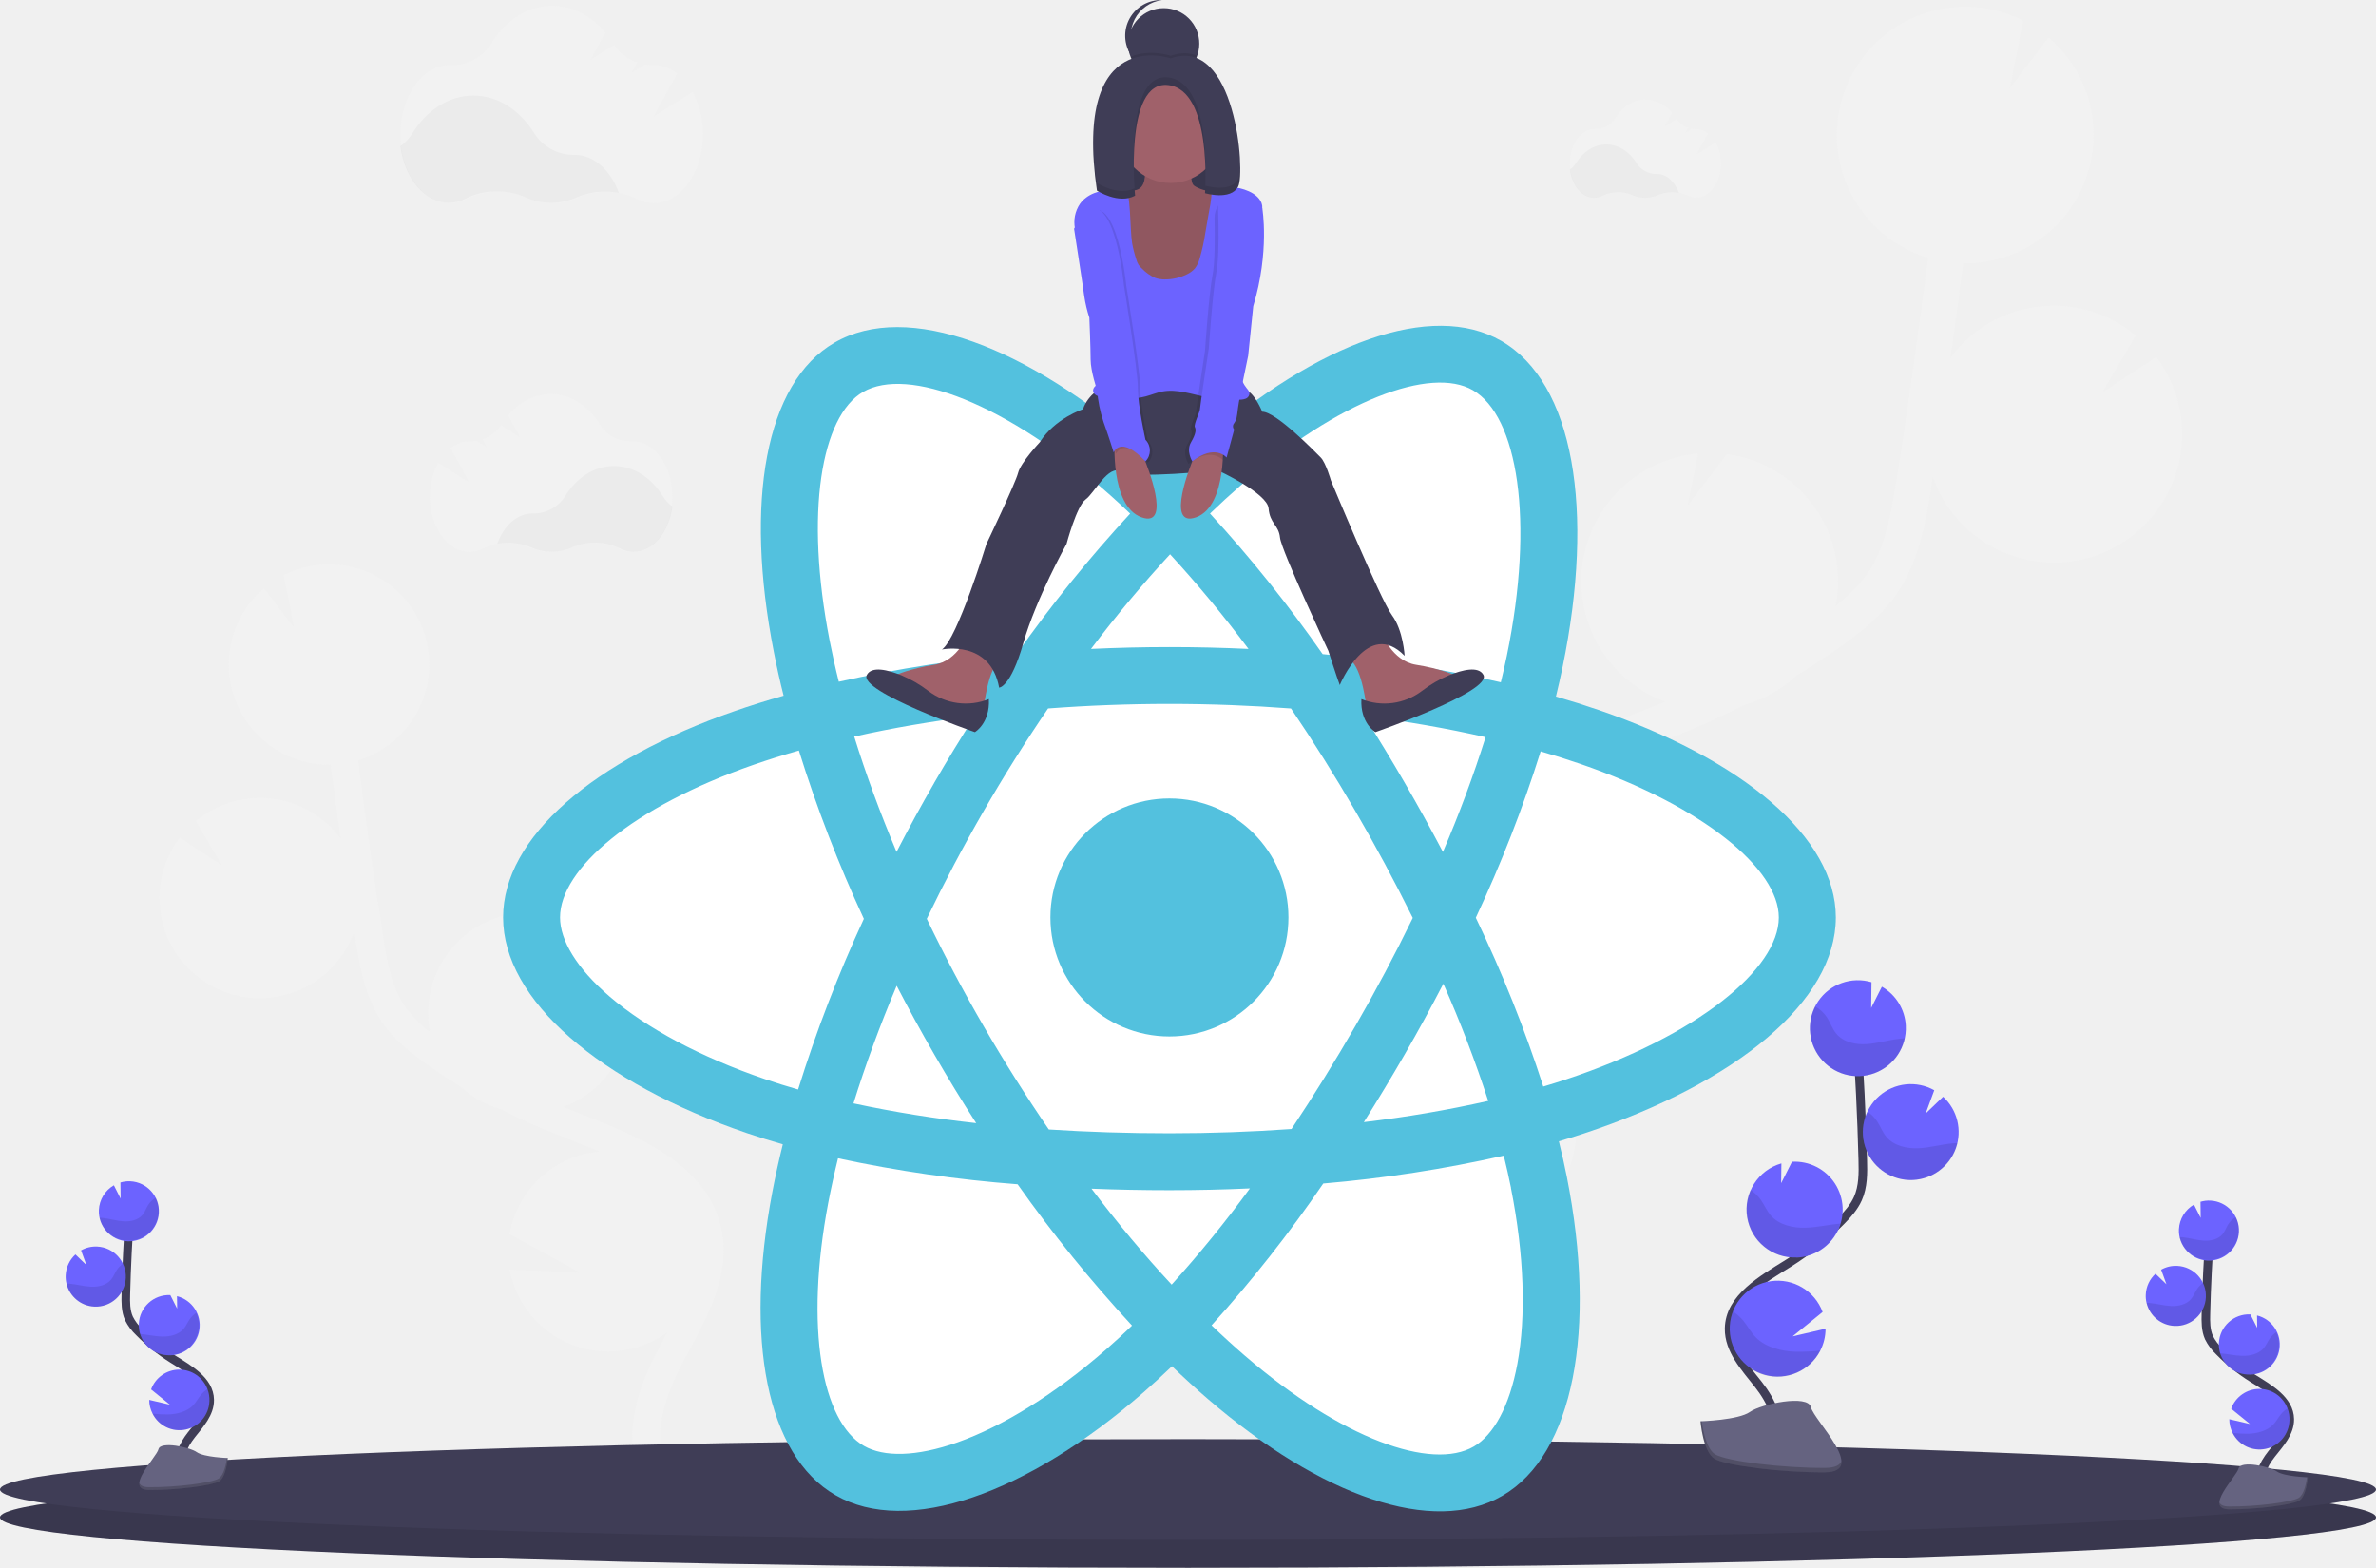
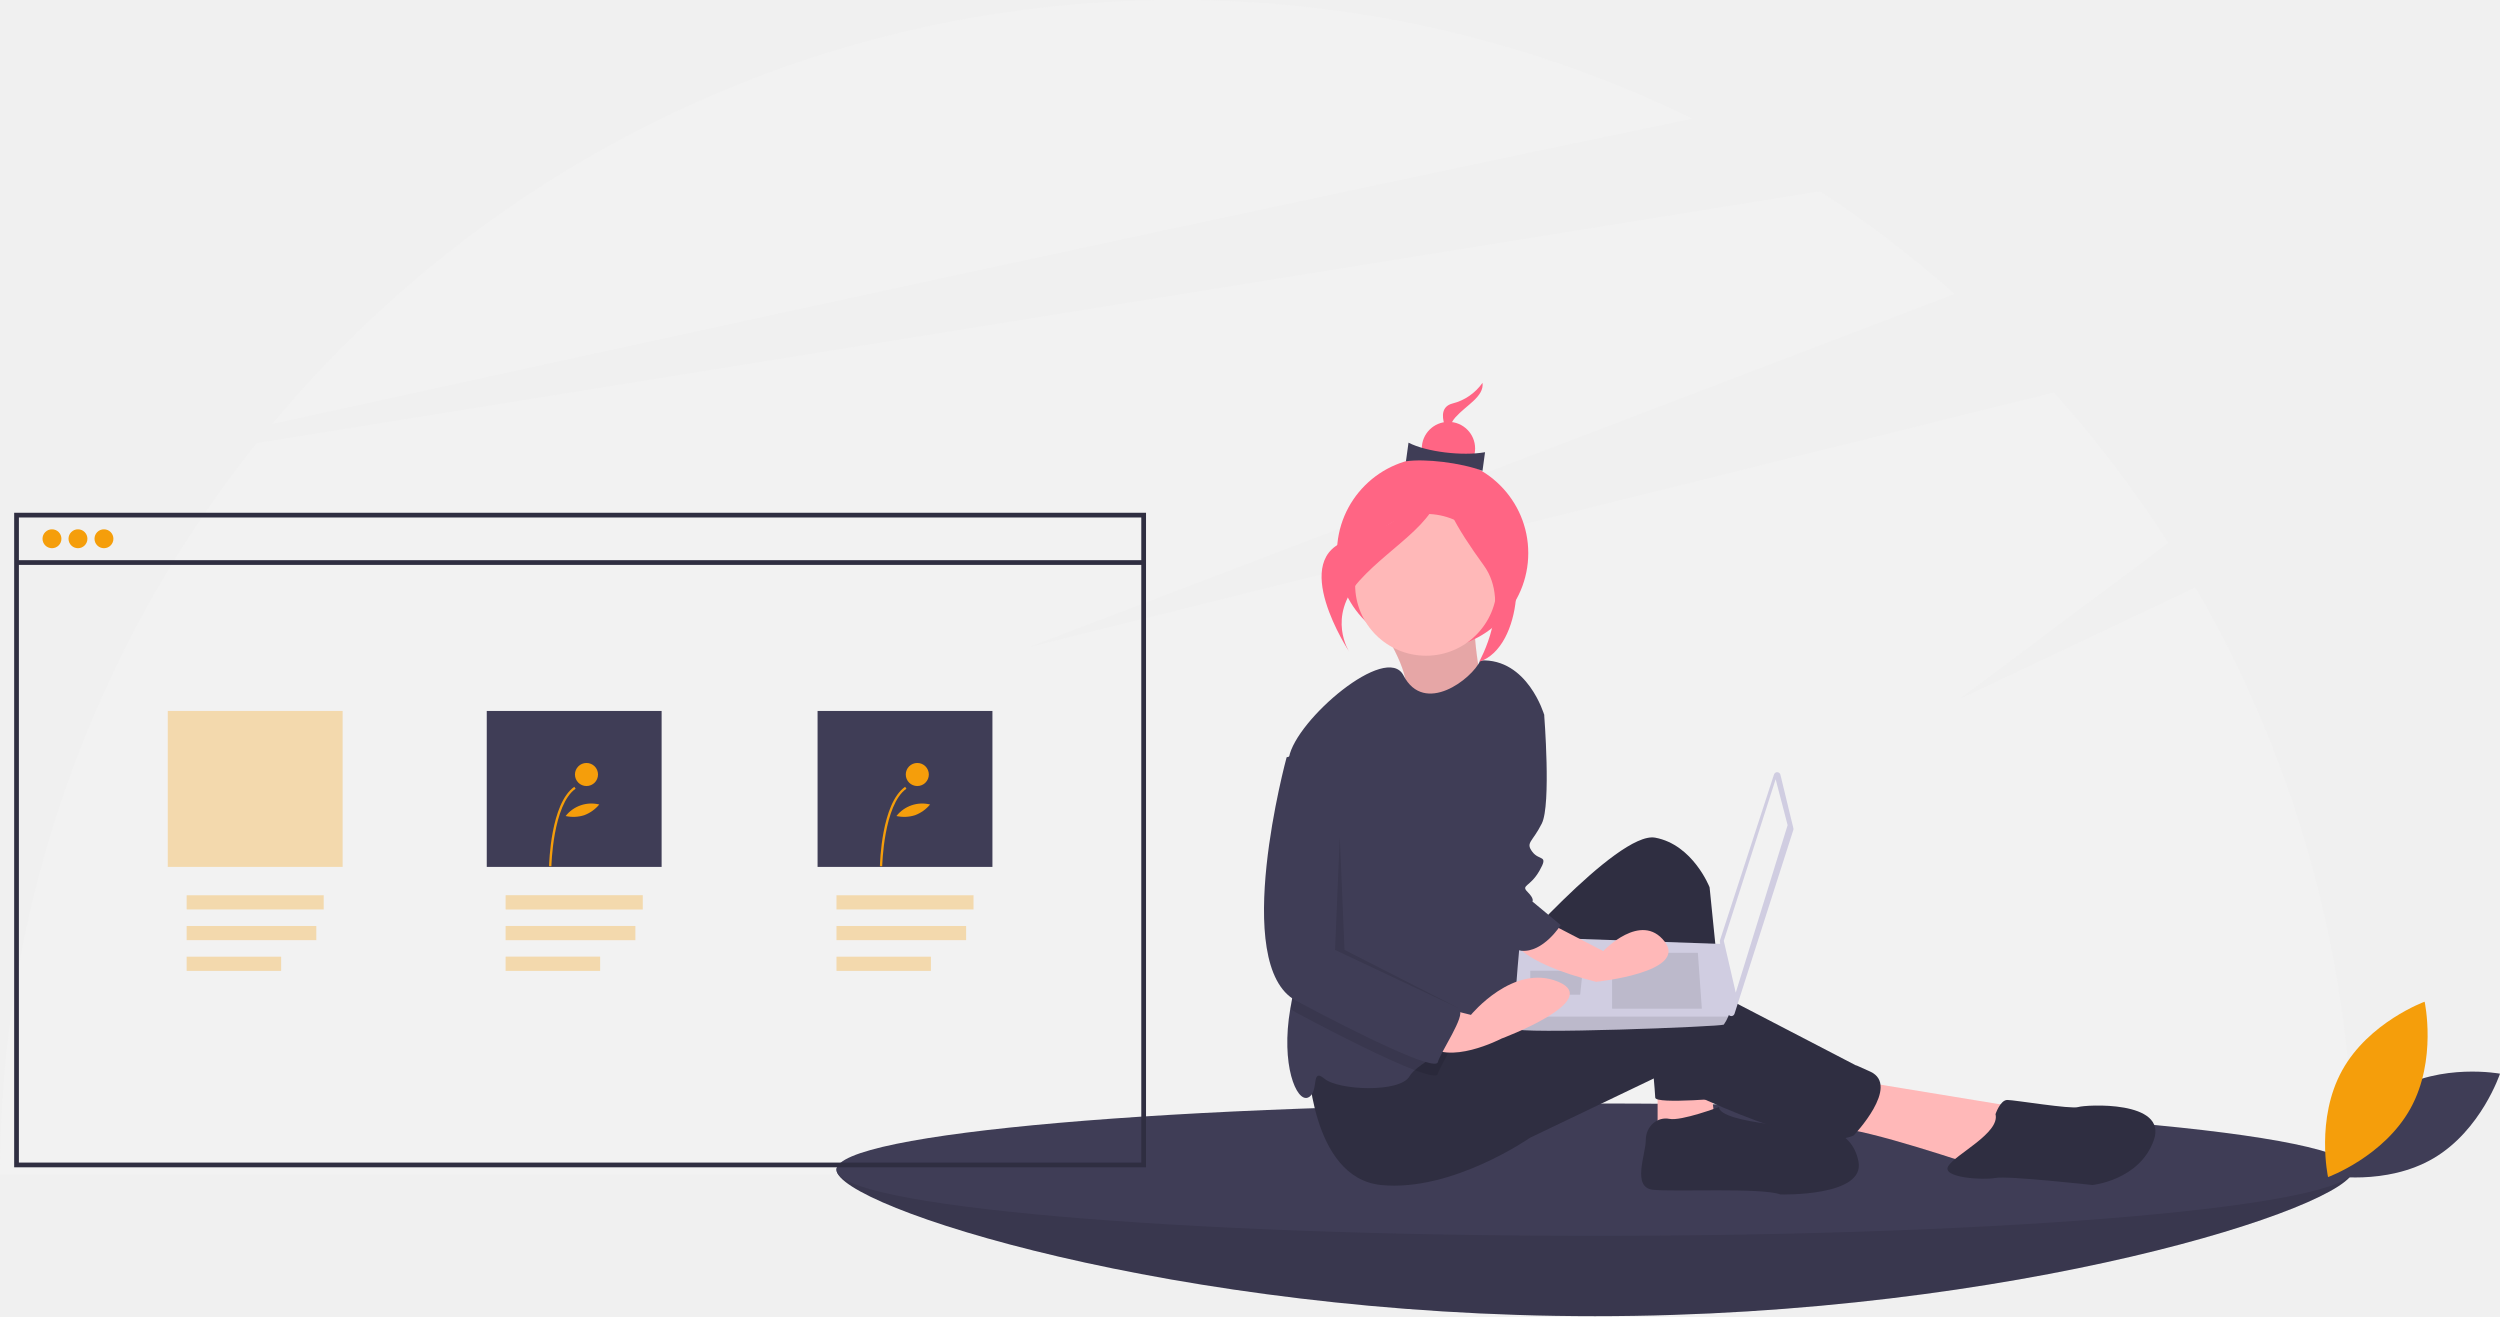
- <svg xmlns="http://www.w3.org/2000/svg" id="a75d69e6-d07c-4db3-9c83-72b2470e5561" data-name="Layer 1" width="1108" height="731.18" viewBox="0 0 1108 731.18">
-   <path d="M813.68,415.2l6.89-2.7c.66-.26,1.31-.54,2-.81a59.85,59.85,0,0,1,15.28-115.77l-4.8,24.2,18.22-23.92.16,0a59.87,59.87,0,0,1,51.16,67.45c-.15,1.13-.39,2.23-.6,3.34,5.61-4.43,10.87-9.32,14.81-15,8-11.54,10.71-25.76,13.47-43.17,5.47-34.48,10.4-69.34,14.84-104.18a59.83,59.83,0,0,1-42-65.36c.25-1.82.6-3.59,1-5.34.1-.44.2-.88.31-1.31.43-1.69.91-3.35,1.47-5,.09-.27.21-.52.3-.78.5-1.37,1-2.72,1.65-4,.22-.5.44-1,.67-1.47.69-1.43,1.42-2.83,2.22-4.19.27-.45.56-.88.83-1.33.62-1,1.27-2,1.94-2.93.36-.5.71-1,1.08-1.49l.27-.39,0,0a59.81,59.81,0,0,1,74.64-17l-6.24,31.49,18-23.64a59.5,59.5,0,0,1,16.32,68.62h.07c-.17.4-.38.78-.55,1.18-.33.74-.67,1.47-1,2.2-.46.93-1,1.84-1.45,2.74-.38.68-.75,1.36-1.16,2-.59,1-1.23,1.9-1.87,2.83-.38.54-.73,1.1-1.12,1.63-1,1.39-2.12,2.72-3.26,4-.4.45-.83.86-1.25,1.3-.81.86-1.62,1.71-2.48,2.52-.53.5-1.09,1-1.64,1.46-.79.7-1.6,1.38-2.43,2-.59.47-1.19.92-1.79,1.36-.87.63-1.75,1.22-2.64,1.81-.6.39-1.2.78-1.81,1.15-1,.61-2.05,1.17-3.1,1.72-.53.27-1,.57-1.59.83-1.58.77-3.2,1.48-4.85,2.11-.31.12-.64.21-.95.32-1.38.5-2.77,1-4.18,1.35-.61.17-1.23.31-1.85.46-1.15.28-2.31.54-3.48.76q-1,.18-2.07.33c-1.15.17-2.31.3-3.48.4-.69.06-1.37.12-2.07.16-1.26.06-2.53.07-3.8.06a2.08,2.08,0,0,0-.25,0q-2.82,22-5.92,44A59.82,59.82,0,0,1,1042,240.88l-15.68,26.58,25.21-16.59a59.68,59.68,0,0,1,11.5,44.16,58.76,58.76,0,0,1-4.5,15.94,59.83,59.83,0,0,1-111.19-4c-.23,1.48-.45,3-.68,4.46-2.44,15.35-5.47,34.46-16.23,50-7.29,10.56-17.33,18.36-27.09,25.22q-9.52,6.7-19.48,12.77a59.85,59.85,0,0,1-24.53,13.74q-16,8.19-32.69,14.81l-6.95,2.72c-6.25,2.44-12.65,4.94-19,7.6,1,.09,2,.17,3,.3a59.9,59.9,0,0,1,50.86,49.05l-42.31,23.11,42.18-1.89A59.16,59.16,0,0,1,843,534.54a59.87,59.87,0,0,1-82.7,11.74l2.1,3.91c1.4,2.58,2.78,5.15,4.12,7.7,18.33,34.74,19.66,64.74,3.75,84.49l-13-10.45c15.49-19.22,3.2-49.77-5.5-66.27-1.32-2.5-2.68-5-4-7.56C736,536.27,722.65,511.53,728,485.2,736,445.5,779.05,428.7,813.68,415.2Z" transform="translate(-46 -84.41)" fill="#f2f2f2" />
-   <path d="M315.6,603.42l-5.38-2.11c-.52-.2-1-.43-1.54-.63a46.75,46.75,0,0,0-11.94-90.42l3.75,18.9-14.22-18.68h-.13a46.76,46.76,0,0,0-40,52.68c.12.89.31,1.74.47,2.61a55.84,55.84,0,0,1-11.56-11.73c-6.23-9-8.37-20.12-10.53-33.71C220.29,493.4,216.45,466.18,213,439a46.72,46.72,0,0,0,32.77-51.05c-.2-1.42-.47-2.8-.79-4.17l-.24-1c-.34-1.32-.71-2.62-1.15-3.88-.07-.21-.16-.41-.24-.61-.39-1.07-.82-2.12-1.28-3.15-.18-.38-.35-.77-.53-1.15-.54-1.11-1.11-2.2-1.73-3.26-.21-.36-.44-.7-.65-1-.49-.78-1-1.55-1.52-2.29-.28-.39-.55-.79-.84-1.17l-.21-.3h0a46.76,46.76,0,0,0-58.29-13.32l4.88,24.6-14.07-18.46a46.48,46.48,0,0,0-12.75,53.59h-.05c.13.31.29.61.43.92.26.58.52,1.15.8,1.72q.54,1.08,1.14,2.13c.29.54.58,1.07.9,1.59.46.75,1,1.48,1.46,2.21.3.42.57.86.88,1.27.8,1.08,1.65,2.12,2.54,3.13.31.35.65.67,1,1,.63.67,1.27,1.33,1.94,2,.41.4.85.77,1.28,1.14q.93.83,1.89,1.59c.46.36.93.71,1.4,1.06.68.49,1.37,1,2.06,1.41.47.31.94.61,1.42.9.79.48,1.6.91,2.42,1.34.42.22.82.45,1.24.66,1.24.6,2.5,1.15,3.79,1.64.24.1.5.16.74.25,1.07.39,2.16.75,3.27,1.06.47.13,1,.24,1.44.35.9.22,1.8.43,2.72.6l1.61.26c.9.13,1.81.23,2.72.31.54.05,1.07.09,1.62.12,1,.05,2,.06,3,.05h.19q2.2,17.22,4.62,34.41a46.71,46.71,0,0,0-67.48-8.14L149.49,488l-19.68-12.95a46.57,46.57,0,0,0-9,34.49A45.8,45.8,0,0,0,124.34,522a46.73,46.73,0,0,0,86.84-3.12c.18,1.15.35,2.32.53,3.48,1.9,12,4.27,26.92,12.67,39.08,5.7,8.24,13.54,14.33,21.16,19.69q7.44,5.24,15.21,10a46.88,46.88,0,0,0,19.16,10.74c8.32,4.26,16.84,8.14,25.54,11.56l5.42,2.13c4.88,1.9,9.88,3.85,14.81,5.93-.78.07-1.57.13-2.36.24A46.77,46.77,0,0,0,283.6,660l33,18-32.94-1.47a46.78,46.78,0,0,0,73.57,29.2c-.55,1-1.09,2-1.64,3.05-1.09,2-2.17,4-3.22,6-14.31,27.13-15.35,50.57-2.92,66l10.13-8.16c-12.1-15-2.5-38.87,4.3-51.76,1-1.95,2.09-3.92,3.16-5.9,9.19-17,19.61-36.37,15.46-56.94C376.29,627.08,342.64,614,315.6,603.42Z" transform="translate(-46 -84.41)" fill="#f2f2f2" />
-   <ellipse cx="554" cy="707.68" rx="554" ry="23.5" fill="#3f3d56" />
-   <ellipse cx="554" cy="707.68" rx="554" ry="23.5" opacity="0.1" />
-   <ellipse cx="554" cy="694.68" rx="554" ry="23.5" fill="#3f3d56" />
-   <path d="M131,770.73c-3-5.51.4-12.26,4.28-17.18s8.61-10,8.51-16.29c-.14-9-9.7-14.31-17.33-19.08a84.78,84.78,0,0,1-15.56-12.51,23,23,0,0,1-4.78-6.4c-1.58-3.52-1.53-7.52-1.43-11.38q.5-19.26,1.9-38.48" transform="translate(-46 -84.41)" fill="none" stroke="#3f3d56" stroke-miterlimit="10" stroke-width="4" />
-   <path d="M92.11,648.7a14,14,0,0,1,7-11.49l3.14,6.21-.09-7.52a13.86,13.86,0,0,1,4.62-.56A14,14,0,1,1,92.11,648.7Z" transform="translate(-46 -84.41)" fill="#6c63ff" />
-   <path d="M117.14,743.7a14,14,0,0,0,26.5-5.76,13.82,13.82,0,0,0-.91-5.69,14,14,0,0,0-26.27.15l8.77,7.13-9.64-2.24A13.89,13.89,0,0,0,117.14,743.7Z" transform="translate(-46 -84.41)" fill="#6c63ff" />
-   <path d="M124.07,716.45a14,14,0,0,0,4.46-27.54l.07,5.79-3.18-6.29h0a14,14,0,0,0-1.31,28.05Z" transform="translate(-46 -84.41)" fill="#6c63ff" />
-   <path d="M90,693.78a14,14,0,0,0,1.32-28,13.88,13.88,0,0,0-7.52,1.78l2.48,6.8-5.11-4.9a14,14,0,0,0-4.53,9.69A13.33,13.33,0,0,0,77,683,14,14,0,0,0,90,693.78Z" transform="translate(-46 -84.41)" fill="#6c63ff" />
-   <path d="M94,652.44c3.24.36,6.39,1.37,9.64,1.57s6.82-.58,8.88-3.1c1.11-1.37,1.66-3.09,2.59-4.57a10.08,10.08,0,0,1,3.54-3.33,14,14,0,1,1-26.24,9.32C92.94,652.35,93.47,652.39,94,652.44Z" transform="translate(-46 -84.41)" opacity="0.1" />
-   <path d="M90,693.78a14,14,0,0,0,13.35-20,10.4,10.4,0,0,0-2.82,2.83c-1,1.51-1.61,3.25-2.78,4.64-2.19,2.57-5.92,3.41-9.31,3.25s-6.66-1.11-10-1.42c-.47,0-.94-.08-1.41-.09A14,14,0,0,0,90,693.78Z" transform="translate(-46 -84.41)" opacity="0.1" />
-   <path d="M124.07,716.45a14,14,0,0,0,13.47-19.76,11.36,11.36,0,0,0-3,2.85c-1.09,1.54-1.77,3.31-3,4.73-2.36,2.64-6.34,3.57-9.93,3.48s-6.82-.93-10.28-1.19A14,14,0,0,0,124.07,716.45Z" transform="translate(-46 -84.41)" opacity="0.1" />
-   <path d="M117.14,743.7a14,14,0,0,0,26.5-5.76,13.82,13.82,0,0,0-.91-5.69,14,14,0,0,0-3.08,2.74c-1.34,1.63-2.21,3.47-3.76,5-2.87,2.82-7.5,4-11.62,4.09A62.35,62.35,0,0,1,117.14,743.7Z" transform="translate(-46 -84.41)" opacity="0.1" />
-   <path d="M152.19,764.39s-11.08-.34-14.41-2.72-17-5.22-17.87-1.4-16.65,19-4.14,19.06,29.06-2,32.39-4S152.19,764.39,152.19,764.39Z" transform="translate(-46 -84.41)" fill="#656380" />
-   <path d="M115.54,778c12.51.1,29.06-2,32.4-4,2.53-1.54,3.54-7.09,3.88-9.65l.37,0s-.7,8.93-4,11-19.89,4.08-32.39,4c-3.61,0-4.86-1.31-4.79-3.22C111.48,777.26,112.86,778,115.54,778Z" transform="translate(-46 -84.41)" opacity="0.2" />
-   <path d="M1101,779.73c-3-5.51.4-12.26,4.28-17.18s8.61-10,8.51-16.29c-.14-9-9.7-14.31-17.33-19.08a84.78,84.78,0,0,1-15.56-12.51,23,23,0,0,1-4.78-6.4c-1.58-3.52-1.53-7.52-1.43-11.38q.49-19.26,1.9-38.48" transform="translate(-46 -84.41)" fill="none" stroke="#3f3d56" stroke-miterlimit="10" stroke-width="4" />
-   <path d="M1062.11,657.7a14,14,0,0,1,7-11.49l3.14,6.21-.09-7.52a13.86,13.86,0,0,1,4.62-.56,14,14,0,1,1-14.68,13.36Z" transform="translate(-46 -84.41)" fill="#6c63ff" />
-   <path d="M1087.14,752.7a14,14,0,0,0,26.5-5.76,13.82,13.82,0,0,0-.91-5.69,14,14,0,0,0-26.27.15l8.77,7.13-9.64-2.24A13.89,13.89,0,0,0,1087.14,752.7Z" transform="translate(-46 -84.41)" fill="#6c63ff" />
-   <path d="M1094.07,725.45a14,14,0,0,0,4.46-27.54l.07,5.79-3.18-6.29h0a14,14,0,0,0-1.31,28.05Z" transform="translate(-46 -84.41)" fill="#6c63ff" />
-   <path d="M1060,702.78a14,14,0,0,0,1.32-28,13.88,13.88,0,0,0-7.52,1.78l2.48,6.8-5.11-4.9a14,14,0,0,0-4.53,9.69A13.33,13.33,0,0,0,1047,692,14,14,0,0,0,1060,702.78Z" transform="translate(-46 -84.41)" fill="#6c63ff" />
-   <path d="M1064,661.44c3.24.36,6.39,1.37,9.64,1.57s6.82-.58,8.88-3.1c1.11-1.37,1.66-3.09,2.59-4.57a10.08,10.08,0,0,1,3.54-3.33,14,14,0,1,1-26.24,9.32C1062.94,661.35,1063.47,661.39,1064,661.44Z" transform="translate(-46 -84.41)" opacity="0.1" />
-   <path d="M1060,702.78a14,14,0,0,0,13.35-20,10.4,10.4,0,0,0-2.82,2.83c-1,1.51-1.61,3.25-2.78,4.64-2.19,2.57-5.92,3.41-9.31,3.25s-6.66-1.11-10-1.42c-.47,0-.94-.08-1.41-.09A14,14,0,0,0,1060,702.78Z" transform="translate(-46 -84.41)" opacity="0.1" />
-   <path d="M1094.07,725.45a14,14,0,0,0,13.47-19.76,11.36,11.36,0,0,0-3,2.85c-1.09,1.54-1.77,3.31-3,4.73-2.36,2.64-6.34,3.57-9.93,3.48s-6.82-.93-10.28-1.19A14,14,0,0,0,1094.07,725.45Z" transform="translate(-46 -84.41)" opacity="0.1" />
-   <path d="M1087.14,752.7a14,14,0,0,0,26.5-5.76,13.82,13.82,0,0,0-.91-5.69,14,14,0,0,0-3.08,2.74c-1.34,1.63-2.21,3.47-3.76,5-2.87,2.82-7.5,4-11.62,4.09A62.35,62.35,0,0,1,1087.14,752.7Z" transform="translate(-46 -84.41)" opacity="0.1" />
-   <path d="M1122.19,773.39s-11.08-.34-14.41-2.72-17-5.22-17.87-1.4-16.65,19-4.14,19.06,29.06-2,32.39-4S1122.19,773.39,1122.19,773.39Z" transform="translate(-46 -84.41)" fill="#656380" />
-   <path d="M1085.54,787c12.51.1,29.06-2,32.4-4,2.53-1.54,3.54-7.09,3.88-9.65l.37,0s-.7,8.93-4,11-19.89,4.08-32.39,4c-3.61,0-4.86-1.31-4.79-3.22C1081.48,786.26,1082.86,787,1085.54,787Z" transform="translate(-46 -84.41)" opacity="0.2" />
-   <path d="M791.57,415.56q-9.92-3.4-20-6.3,1.66-6.79,3.09-13.65c15.14-73.51,5.24-132.73-28.57-152.22-32.42-18.7-85.44.8-139,47.39q-7.92,6.92-15.47,14.2-5.07-4.85-10.3-9.51C525.21,245.64,469,224.65,435.18,244.2c-32.39,18.75-42,74.42-28.35,144.09q2,10.35,4.59,20.58c-7.95,2.26-15.64,4.67-23,7.24C322.63,439,280.61,475,280.61,512.29c0,38.51,45.11,77.14,113.64,100.56q8.34,2.83,16.8,5.26-2.74,11-4.88,22.18c-13,68.46-2.84,122.82,29.46,141.45C469,801,525,781.2,579.52,733.54c4.31-3.77,8.63-7.77,13-11.95q8.18,7.89,16.79,15.32c52.82,45.45,105,63.81,137.26,45.12,33.33-19.29,44.16-77.69,30.1-148.73q-1.6-8.14-3.73-16.61,5.91-1.74,11.56-3.61c71.24-23.6,117.6-61.76,117.6-100.79,0-37.43-43.38-73.62-110.5-96.73Z" transform="translate(-46 -84.41)" fill="#53c1de" />
-   <path d="M776.12,587.88c-3.4,1.13-6.88,2.21-10.44,3.27a621.6,621.6,0,0,0-31.47-78.73,623.06,623.06,0,0,0,30.25-77.58c6.35,1.84,12.53,3.78,18.47,5.83,57.51,19.79,92.59,49.06,92.59,71.62,0,24-37.89,55.21-99.4,75.59ZM750.6,638.46c6.22,31.41,7.1,59.81,3,82-3.7,19.95-11.14,33.25-20.34,38.58-19.59,11.33-61.47-3.4-106.64-42.27q-7.77-6.69-15.63-14.25a624.23,624.23,0,0,0,52.09-66.14,620.2,620.2,0,0,0,84.17-13q1.9,7.68,3.37,15ZM492.48,757.1c-19.14,6.76-34.38,6.95-43.59,1.64-19.6-11.31-27.75-55-16.63-113.5q2-10.37,4.53-20.63a625.79,625.79,0,0,0,83.75,12.13,645.09,645.09,0,0,0,53.35,65.9q-5.79,5.61-11.84,10.91c-24.11,21.08-48.28,36-69.57,43.55ZM402.84,587.73c-30.31-10.36-55.33-23.82-72.49-38.5-15.41-13.2-23.19-26.31-23.19-36.94,0-22.63,33.74-51.5,90-71.11q10.6-3.69,21.39-6.73a637.08,637.08,0,0,0,30.29,78.48,646.29,646.29,0,0,0-30.66,79.6Q410.44,590.32,402.84,587.73Zm30.05-204.54c-11.68-59.69-3.93-104.72,15.59-116,20.79-12,66.76,5.12,115.22,48.15,3.1,2.75,6.21,5.63,9.32,8.6a635.89,635.89,0,0,0-52.93,65.52,648.42,648.42,0,0,0-82.93,12.89q-2.39-9.52-4.27-19.15ZM701,449.38q-9.11-15.74-18.89-31.08c19.83,2.51,38.82,5.83,56.66,9.91a565.54,565.54,0,0,1-19.89,53.51q-8.61-16.35-17.88-32.34ZM591.64,342.91a569.3,569.3,0,0,1,36.57,44.14q-36.71-1.73-73.45,0c12.07-15.92,24.44-30.72,36.88-44.13Zm-110,106.65q-9.15,15.87-17.55,32.14c-7.73-18.33-14.34-36.36-19.74-53.77,17.73-4,36.64-7.21,56.34-9.68Q490.77,433.69,481.62,449.56Zm19.61,158.65A564.64,564.64,0,0,1,444,599c5.49-17.71,12.25-36.13,20.15-54.86q8.43,16.29,17.61,32.16Q491.1,592.49,501.23,608.21Zm91.14,75.33C579.79,670,567.24,655,555,638.79q17.85.71,36.36.71,19,0,37.51-.84A563.94,563.94,0,0,1,592.37,683.54ZM719.08,543.19A562.82,562.82,0,0,1,740,597.85a561.35,561.35,0,0,1-58,9.89q9.85-15.63,19.08-31.63,9.38-16.26,18-32.92Zm-41,19.66q-14.12,24.52-29.81,48.1c-18.44,1.32-37.49,2-56.91,2s-38.15-.6-56.27-1.78Q519,587.67,504.7,563t-26.51-50.08q12.27-25.53,26.43-50.1h0q14.14-24.56,30.13-48c18.49-1.4,37.43-2.13,56.59-2.13s38.22.74,56.69,2.14q15.81,23.37,30,47.81t26.79,49.87q-12.45,25.62-26.71,50.3Zm54.77-296.46c20.81,12,28.9,60.4,15.83,123.87q-1.29,6.19-2.8,12.35a635.74,635.74,0,0,0-83.09-13.13,625.16,625.16,0,0,0-52.53-65.56q7-6.74,14.29-13.11c45.88-39.93,88.76-55.69,108.3-44.42Z" transform="translate(-46 -84.41)" fill="#fff" />
-   <path d="M591.34,456.79a55.5,55.5,0,1,1-55.5,55.5,55.49,55.49,0,0,1,55.5-55.5" transform="translate(-46 -84.41)" fill="#53c1de" />
-   <path d="M605.26,104.81a16.6,16.6,0,1,1-16.6-16.6A16.52,16.52,0,0,1,605.26,104.81Z" transform="translate(-46 -84.41)" fill="#3f3d56" />
-   <path d="M575.4,109a16.62,16.62,0,0,1,12.49-24.54,16.6,16.6,0,1,0,1.41,33.07A16.6,16.6,0,0,1,575.4,109Z" transform="translate(-46 -84.41)" fill="#3f3d56" />
-   <rect x="521.91" y="43.52" width="44.47" height="69.37" fill="#3f3d56" />
-   <rect x="521.91" y="43.52" width="44.47" height="69.37" opacity="0.1" />
-   <path d="M497.66,379.61s-4.75,13.05-16,14.83-17.79,4.74-17.79,4.74l26.68,17.19,14.23-1.78s1.78-18.38,7.71-22.53S497.66,379.61,497.66,379.61Z" transform="translate(-46 -84.41)" fill="#a0616a" />
-   <path d="M690.34,379.61s4.75,13.05,16,14.83,17.79,4.74,17.79,4.74l-26.68,17.19-14.23-1.78s-1.78-18.38-7.71-22.53S690.34,379.61,690.34,379.61Z" transform="translate(-46 -84.41)" fill="#a0616a" />
-   <path d="M560.5,264.59s-7.11,3.56-9.48,10.68c0,0-13,4.15-20.16,15.41,0,0-8.9,9.49-10.08,14.23S506,338.11,506,338.11s-13.64,44.47-20.75,49.21c0,0,22.53-4.74,26.68,17.79,0,0,5.33,0,11.26-20.75s20.16-46.25,20.16-46.25,4.74-17.78,8.89-20.75,10.67-16.6,16.6-13,45.06-.6,45.06-.6S637,314.4,637.58,321.51s4.74,7.71,5.33,13.64,22.53,52.76,22.53,52.76,4.15,13,5.34,16c0,0,13-31.42,30.24-13.63,0,0-.6-11.86-5.93-19s-28.46-62.84-28.46-62.84-2.37-8.3-4.74-10.67-20.76-21.35-27.28-21.35c0,0-3.55-8.89-7.7-10.08Z" transform="translate(-46 -84.41)" fill="#3f3d56" />
-   <path d="M507.14,410.44a28.89,28.89,0,0,1-28.22-3.79,56.37,56.37,0,0,0-12.59-7.3c-6.29-2.54-13.81-4.42-16.1-.17-4.15,7.71,50.39,26.68,50.39,26.68S507.74,421.71,507.14,410.44Z" transform="translate(-46 -84.41)" fill="#3f3d56" />
-   <path d="M680.86,410.44a28.89,28.89,0,0,0,28.22-3.79,56.37,56.37,0,0,1,12.59-7.3c6.29-2.54,13.81-4.42,16.1-.17,4.15,7.71-50.39,26.68-50.39,26.68S680.26,421.71,680.86,410.44Z" transform="translate(-46 -84.41)" fill="#3f3d56" />
-   <path d="M579.88,167.08c-.22,2.06-.9,4.29-2.66,5.38-1.44.9-3.26.83-4.92,1.17a11.46,11.46,0,0,0-7.82,6.77,17.51,17.51,0,0,0-.75,10.55,39.22,39.22,0,0,0,1.52,5.06c1.74,4.92,3.84,9.8,7.09,13.89a59,59,0,0,0,9.3,8.77c2.11,1.72,4.29,3.47,6.89,4.28a21.75,21.75,0,0,0,5.4.72c2.25.1,4.65.17,6.6-.95,3-1.73,3.89-5.55,5.52-8.62,1.38-2.6,3.44-4.81,4.73-7.46a29.49,29.49,0,0,0,2-6.52l2.77-12.3c1-4.47,1.92-9.51-.59-13.34a2.28,2.28,0,0,0-.74-.77,2.79,2.79,0,0,0-1.52-.15,16.44,16.44,0,0,1-9.15-2.09,3.93,3.93,0,0,1-1.15-.9,4.72,4.72,0,0,1-.7-2.12,22.2,22.2,0,0,0-1.28-4.45,3,3,0,0,0-.87-1.34,3.15,3.15,0,0,0-1.41-.47,114.47,114.47,0,0,0-12.93-1.35c-1.42-.07-3.56-.64-4.54.62S580,165.58,579.88,167.08Z" transform="translate(-46 -84.41)" fill="#a0616a" />
-   <path d="M579.88,167.08c-.22,2.06-.9,4.29-2.66,5.38-1.44.9-3.26.83-4.92,1.17a11.46,11.46,0,0,0-7.82,6.77,17.51,17.51,0,0,0-.75,10.55,39.22,39.22,0,0,0,1.52,5.06c1.74,4.92,3.84,9.8,7.09,13.89a59,59,0,0,0,9.3,8.77c2.11,1.72,4.29,3.47,6.89,4.28a21.75,21.75,0,0,0,5.4.72c2.25.1,4.65.17,6.6-.95,3-1.73,3.89-5.55,5.52-8.62,1.38-2.6,3.44-4.81,4.73-7.46a29.49,29.49,0,0,0,2-6.52l2.77-12.3c1-4.47,1.92-9.51-.59-13.34a2.28,2.28,0,0,0-.74-.77,2.79,2.79,0,0,0-1.52-.15,16.44,16.44,0,0,1-9.15-2.09,3.93,3.93,0,0,1-1.15-.9,4.72,4.72,0,0,1-.7-2.12,22.2,22.2,0,0,0-1.28-4.45,3,3,0,0,0-.87-1.34,3.15,3.15,0,0,0-1.41-.47,114.47,114.47,0,0,0-12.93-1.35c-1.42-.07-3.56-.64-4.54.62S580,165.58,579.88,167.08Z" transform="translate(-46 -84.41)" opacity="0.1" />
-   <path d="M571.85,174.15a26.93,26.93,0,0,0-7.13-1.12c-5.72-.14-11.84,1.83-15.14,6.5A15.34,15.34,0,0,0,547.29,191a23.57,23.57,0,0,0,5.2,10.66,32,32,0,0,1,4,5.24c1.58,3,1.63,6.59,2.06,10,1,8.12,4.46,15.75,5.83,23.82s.19,17.42-6.18,22.55c-1.07.86-2.37,1.77-2.46,3.14-.14,2.19,2.71,3.12,4.9,3.33,6.55.62,13.27,1.23,19.63-.46,2.63-.7,5.17-1.79,7.85-2.29,6.8-1.27,13.64,1.34,20.45,2.59a90.61,90.61,0,0,0,14.91,1.21,7.94,7.94,0,0,0,3.43-.45,2.75,2.75,0,0,0,1.74-2.74,4.76,4.76,0,0,0-1.18-2c-3.44-4.25-4.49-9.9-5.43-15.29l-3.15-18.11c-1.69-9.68-3.26-20.2,1.32-28.89,3.29-6.25,9.36-10.65,12.83-16.8a9.84,9.84,0,0,0,1.55-6.28c-.52-3.09-3.31-5.3-6.17-6.59A23.21,23.21,0,0,0,611,173c.1,4.33-1,8.71-1.71,13l-1.21,7a88.83,88.83,0,0,1-2.71,12.2,12.85,12.85,0,0,1-2.17,4.42,11.43,11.43,0,0,1-3.83,2.79,22.83,22.83,0,0,1-10.14,2.32,13.54,13.54,0,0,1-4.48-.69,19,19,0,0,1-6.17-4.34,10.11,10.11,0,0,1-1.63-1.77,9.93,9.93,0,0,1-1.11-2.67,55.42,55.42,0,0,1-1.91-7.48c-.3-1.94-.4-3.91-.54-5.87C573,186.12,573,179.72,571.85,174.15Z" transform="translate(-46 -84.41)" fill="#6c63ff" />
-   <path d="M565.84,288.9s-2.37,31.43,12.45,36.76,1.78-26.09,1.78-26.09l-4.75-9.48Z" transform="translate(-46 -84.41)" fill="#a0616a" />
-   <path d="M616.23,288.9s2.37,31.43-12.45,36.76S602,299.57,602,299.57l4.75-9.48Z" transform="translate(-46 -84.41)" fill="#a0616a" />
-   <path d="M552.79,184l-4.74,7.71s4.15,26.68,4.74,31.42a62.2,62.2,0,0,0,2.38,10.08s.59,14.23.59,19.57,3,14.23,3,14.23a64.82,64.82,0,0,0,3,14.82c2.37,6.52,4.74,14.23,4.74,14.23s3-8.3,14.82,4.15a7.18,7.18,0,0,0,0-10.08s-3.55-16-3.55-24.31-6.53-48-6.53-48S567,172.7,552.79,184Z" transform="translate(-46 -84.41)" opacity="0.1" />
-   <path d="M551.61,183.37l-4.74,7.71s4.15,26.68,4.74,31.42A61.84,61.84,0,0,0,554,232.58s.59,14.23.59,19.56,3,14.23,3,14.23a64.53,64.53,0,0,0,3,14.82c2.37,6.53,4.75,14.23,4.75,14.23s3-8.3,14.82,4.15a7.18,7.18,0,0,0,0-10.07s-3.56-16-3.56-24.31-6.52-48-6.52-48S565.84,172.1,551.61,183.37Z" transform="translate(-46 -84.41)" fill="#6c63ff" />
-   <path d="M629.87,179.22l3,3.53s3.49,20.18-4.22,45.68l-2.37,23.12s-4.15,19.57-4.74,24.31-.59,5.33-1.78,7.11a2.29,2.29,0,0,0,0,3l-3.56,13s-5.33-6.52-16,1.78c0,0-3-4.74-.6-8.89s2.37-5.93,1.78-7.12,2.37-7.11,2.37-8.3S607.93,248,607.93,248s1.78-26.68,3.56-35.57c1.09-5.47,1.07-17.66.88-26.24-.19-8.94,10.63-13.78,17-7.5C629.52,178.85,629.7,179,629.87,179.22Z" transform="translate(-46 -84.41)" opacity="0.1" />
-   <path d="M631.65,178l3,3.53s3.49,20.19-4.22,45.68l-2.37,23.12s-4.15,19.57-4.74,24.31-.6,5.34-1.78,7.12a2.28,2.28,0,0,0,0,3L618,297.8s-5.33-6.53-16,1.77c0,0-3-4.74-.59-8.89s2.37-5.93,1.78-7.11,2.37-7.12,2.37-8.3,4.15-28.46,4.15-28.46,1.78-26.68,3.56-35.58.59-35.57.59-35.57S623.35,169.14,631.65,178Z" transform="translate(-46 -84.41)" fill="#6c63ff" />
-   <circle cx="545.92" cy="61.61" r="23.72" fill="#a0616a" />
-   <path d="M604.29,110.41a16.6,16.6,0,0,1-31.09.44c9.26-3.73,18.72-.41,18.72-.41C596.65,108.78,600.75,108.93,604.29,110.41Z" transform="translate(-46 -84.41)" opacity="0.1" />
-   <path d="M591.92,111.63s-45.65-16-34.38,61.66c0,0,10.08,6.52,17.78,2.37,0,0-5.33-53.95,15.42-51.58s17.19,50.4,17.19,50.4,11.86,3.55,15.42-3S622.16,101,591.92,111.63Z" transform="translate(-46 -84.41)" fill="#3f3d56" />
-   <path d="M590.74,120.52c-14.24-1.62-16.2,23.27-16,39.05.17-15.69,2.81-37,16-35.49,14.81,1.69,17.24,26.66,17.41,40.8C608.32,151.9,606.9,122.37,590.74,120.52Z" transform="translate(-46 -84.41)" opacity="0.1" />
-   <path d="M557.54,169.73a159.38,159.38,0,0,1-1.77-20.53,152.12,152.12,0,0,0,1.77,24.09s10.08,6.52,17.78,2.37c0,0-.12-1.28-.26-3.43C567.39,176.1,557.54,169.73,557.54,169.73Z" transform="translate(-46 -84.41)" opacity="0.1" />
-   <path d="M623.35,168c-3.32,6.08-13.83,3.41-15.25,3-.07,2.2-.17,3.52-.17,3.52s11.86,3.55,15.42-3c.73-1.34,1.11-5.13,1-10.2C624.25,164.57,623.9,167,623.35,168Z" transform="translate(-46 -84.41)" opacity="0.1" />
-   <path d="M872.73,757.37c4.74-8.78-.64-19.54-6.82-27.37s-13.73-16-13.57-26c.23-14.35,15.45-22.81,27.62-30.42a134.77,134.77,0,0,0,24.79-19.93c3-3.05,5.87-6.31,7.62-10.21,2.52-5.6,2.45-12,2.29-18.12q-.79-30.71-3-61.34" transform="translate(-46 -84.41)" fill="none" stroke="#3f3d56" stroke-miterlimit="10" stroke-width="4" />
-   <path d="M934.74,562.9a22.31,22.31,0,0,0-11.16-18.32l-5,9.9.15-12a22.37,22.37,0,1,0,16,20.41Z" transform="translate(-46 -84.41)" fill="#6c63ff" />
-   <path d="M894.86,714.29a22.36,22.36,0,1,1,1.08-18l-14,11.37,15.37-3.57A22.25,22.25,0,0,1,894.86,714.29Z" transform="translate(-46 -84.41)" fill="#6c63ff" />
-   <path d="M883.81,670.86A22.37,22.37,0,0,1,876.72,627l-.12,9.22,5.06-10h.06a22.37,22.37,0,1,1,2.09,44.69Z" transform="translate(-46 -84.41)" fill="#6c63ff" />
-   <path d="M938.11,634.73A22.37,22.37,0,1,1,948,592.87l-4,10.83,8.13-7.8a22.37,22.37,0,0,1-14.07,38.83Z" transform="translate(-46 -84.41)" fill="#6c63ff" />
-   <path d="M931.74,568.86c-5.17.57-10.19,2.18-15.37,2.5s-10.87-.92-14.14-5c-1.77-2.17-2.65-4.91-4.14-7.28a16,16,0,0,0-5.63-5.3,22.37,22.37,0,1,0,41.81,14.84C933.42,568.71,932.58,568.77,931.74,568.86Z" transform="translate(-46 -84.41)" opacity="0.1" />
-   <path d="M938.11,634.73a22.39,22.39,0,0,1-21.28-31.91,16.37,16.37,0,0,1,4.5,4.51c1.59,2.4,2.56,5.18,4.43,7.39,3.48,4.09,9.44,5.43,14.84,5.19s10.6-1.78,16-2.28c.75-.06,1.5-.11,2.26-.13A22.37,22.37,0,0,1,938.11,634.73Z" transform="translate(-46 -84.41)" opacity="0.1" />
-   <path d="M883.81,670.86a22.37,22.37,0,0,1-21.46-31.49,17.83,17.83,0,0,1,4.73,4.55c1.74,2.45,2.82,5.27,4.86,7.54,3.77,4.2,10.11,5.68,15.83,5.54,5.54-.12,10.87-1.48,16.38-1.9A22.36,22.36,0,0,1,883.81,670.86Z" transform="translate(-46 -84.41)" opacity="0.1" />
-   <path d="M894.86,714.29A22.37,22.37,0,0,1,854.08,696a22.27,22.27,0,0,1,4.91,4.38c2.13,2.59,3.53,5.53,6,7.94,4.57,4.49,11.95,6.34,18.52,6.51A97.1,97.1,0,0,0,894.86,714.29Z" transform="translate(-46 -84.41)" opacity="0.1" />
-   <path d="M839,747.26s17.65-.54,23-4.33,27.16-8.31,28.48-2.24,26.53,30.22,6.6,30.38-46.31-3.1-51.62-6.34S839,747.26,839,747.26Z" transform="translate(-46 -84.41)" fill="#656380" />
-   <path d="M897.4,769c-19.93.16-46.31-3.11-51.62-6.34-4-2.47-5.65-11.3-6.19-15.38l-.59,0s1.12,14.24,6.43,17.47,31.69,6.5,51.62,6.34c5.75,0,7.74-2.09,7.63-5.12C903.88,767.78,901.69,768.92,897.4,769Z" transform="translate(-46 -84.41)" opacity="0.2" />
-   <path d="M369,127.27l-18.25,11.57,11.08-20.15a18,18,0,0,0-11-3.94h-.3a21.58,21.58,0,0,1-3.78-.28l-6.19,3.92,2.65-4.82a22.06,22.06,0,0,1-10.82-8.21l-11.07,7,7-12.72c-6.48-7.77-15.2-12.54-24.81-12.54-11.51,0-21.76,6.85-28.38,17.52a21.24,21.24,0,0,1-18.76,10.12l-.62,0c-12.71,0-23,14.41-23,32.19s10.3,32.18,23,32.18a17.2,17.2,0,0,0,8-2c8.29-4.31,19.17-4.39,27.85-.54a29,29,0,0,0,23.68.05c8.62-3.77,19.37-3.69,27.61.54a17.23,17.23,0,0,0,7.93,2c12.71,0,23-14.41,23-32.18A40.86,40.86,0,0,0,369,127.27Z" transform="translate(-46 -84.41)" fill="#f2f2f2" />
-   <path d="M334.59,174.36a34,34,0,0,0-19.72,2.14,29,29,0,0,1-23.67-.05c-8.69-3.85-19.57-3.77-27.86.54a17.2,17.2,0,0,1-8,2c-11.29,0-20.68-11.38-22.64-26.38a21.58,21.58,0,0,0,5.64-6.08C245,135.87,255.21,129,266.72,129s21.64,6.77,28.26,17.32a21.79,21.79,0,0,0,18.76,10.31H314C323,156.64,330.8,163.85,334.59,174.36Z" transform="translate(-46 -84.41)" opacity="0.03" />
-   <path d="M846.07,150.83,837,156.6l5.53-10a9,9,0,0,0-5.51-2h-.14a10.79,10.79,0,0,1-1.89-.14l-3.09,2L833.2,144a11,11,0,0,1-5.4-4.09l-5.52,3.5,3.49-6.34a16.17,16.17,0,0,0-12.37-6.26c-5.75,0-10.86,3.42-14.16,8.74a10.57,10.57,0,0,1-9.36,5h-.31c-6.34,0-11.48,7.19-11.48,16s5.14,16.05,11.48,16.05a8.62,8.62,0,0,0,4-1,16.56,16.56,0,0,1,13.89-.27,14.52,14.52,0,0,0,11.81,0,16.58,16.58,0,0,1,13.77.27,8.61,8.61,0,0,0,4,1c6.34,0,11.48-7.18,11.48-16.05A20.28,20.28,0,0,0,846.07,150.83Z" transform="translate(-46 -84.41)" fill="#f2f2f2" />
-   <path d="M828.92,174.32a17,17,0,0,0-9.83,1.07,14.52,14.52,0,0,1-11.81,0,16.58,16.58,0,0,0-13.9.27,8.55,8.55,0,0,1-4,1c-5.64,0-10.32-5.67-11.3-13.15a10.93,10.93,0,0,0,2.82-3c3.3-5.32,8.42-8.73,14.16-8.73s10.79,3.37,14.09,8.63a10.85,10.85,0,0,0,9.36,5.14h.15C823.15,165.48,827,169.08,828.92,174.32Z" transform="translate(-46 -84.41)" opacity="0.03" />
-   <path d="M250.34,300.27,265,309.55l-8.88-16.15a14.48,14.48,0,0,1,8.85-3.15h.23a17.08,17.08,0,0,0,3-.22l4.95,3.14L271,289.31a17.78,17.78,0,0,0,8.67-6.58l8.87,5.62L283,278.16c5.19-6.22,12.18-10,19.87-10,9.23,0,17.44,5.48,22.75,14a17,17,0,0,0,15,8.11h.5c10.18,0,18.43,11.54,18.43,25.78s-8.25,25.79-18.43,25.79a13.86,13.86,0,0,1-6.43-1.61,26.59,26.59,0,0,0-22.31-.43,23.28,23.28,0,0,1-19,0,26.64,26.64,0,0,0-22.12.43,13.9,13.9,0,0,1-6.35,1.57c-10.19,0-18.44-11.54-18.44-25.79A32.78,32.78,0,0,1,250.34,300.27Z" transform="translate(-46 -84.41)" fill="#f2f2f2" />
-   <path d="M277.89,338a27.36,27.36,0,0,1,15.8,1.72,23.28,23.28,0,0,0,19,0,26.61,26.61,0,0,1,22.32.43,13.82,13.82,0,0,0,6.42,1.61c9.05,0,16.57-9.11,18.14-21.13a17.44,17.44,0,0,1-4.52-4.88c-5.31-8.54-13.52-14-22.75-14s-17.33,5.42-22.64,13.88a17.44,17.44,0,0,1-15,8.25h-.23C287.17,323.81,280.93,329.59,277.89,338Z" transform="translate(-46 -84.41)" opacity="0.03" />
+ <svg xmlns="http://www.w3.org/2000/svg" id="e8c09660-db65-4061-a2dc-920e909a0453" data-name="Layer 1" width="1057.994" height="557" viewBox="0 0 1057.994 557">
+   <path d="M1000.122,420.112,899.997,467.5l88.615-66.262a500.056,500.056,0,0,0-48.384-63.668L505.997,445.5,898.23,295.876a499.981,499.981,0,0,0-56.958-43.414L179.606,359.039A495.88,495.88,0,0,0,71.003,668.5h995.987A495.613,495.613,0,0,0,1000.122,420.112Z" transform="translate(-71.00317 -171.5)" fill="#f2f2f2" />
+   <path d="M787.12,221.695A495.972,495.972,0,0,0,568.997,171.5c-153.83,0-291.361,69.753-382.71,179.349C342.713,316.574,615.064,257.243,787.12,221.695Z" transform="translate(-71.00317 -171.5)" fill="#f2f2f2" />
+   <path d="M1066.997,666.5c0,15.464-143.717,62-321,62s-321-46.536-321-62,143.717,6,321,6S1066.997,651.036,1066.997,666.5Z" transform="translate(-71.00317 -171.5)" fill="#3f3d56" />
+   <path d="M1066.997,666.5c0,15.464-143.717,62-321,62s-321-46.536-321-62,143.717,6,321,6S1066.997,651.036,1066.997,666.5Z" transform="translate(-71.00317 -171.5)" opacity="0.1" />
+   <ellipse cx="674.994" cy="495" rx="321" ry="28" fill="#3f3d56" />
+   <path d="M656.644,438.626s12.911,20.477,8.3,26.021,34.593,5.683,34.593,5.683-5.889-29.788-4.156-36.643Z" transform="translate(-71.00317 -171.5)" fill="#ffb8b8" />
+   <path d="M656.644,438.626s12.911,20.477,8.3,26.021,34.593,5.683,34.593,5.683-5.889-29.788-4.156-36.643Z" transform="translate(-71.00317 -171.5)" opacity="0.1" />
+   <circle cx="606.274" cy="234.063" r="40.484" fill="#ff6584" />
+   <polygon points="701.494 453.5 701.494 477.5 725.494 472.5 723.494 455.5 701.494 453.5" fill="#ffb8b8" />
+   <path d="M857.497,629l67,11-17,25s-47-16-59-16S857.497,629,857.497,629Z" transform="translate(-71.00317 -171.5)" fill="#ffb8b8" />
+   <path d="M705.497,581s50-58,66-55,23,21,23,21l9,89s-32,3-32,0-6-67-6-67-47,104-72,35Z" transform="translate(-71.00317 -171.5)" fill="#2f2e41" />
+   <path d="M624.497,620s1,50,31,53,63-20,63-20l54-25.87s64,33.87,83,24.87c0,0,20-21,7-27s-1,0-1,0l-77-40s-15-4-41,7-61,16-61,16Z" transform="translate(-71.00317 -171.5)" fill="#2f2e41" />
+   <circle cx="603.494" cy="247.5" r="30" fill="#ffb8b8" />
+   <path d="M717.497,503l-2,42s1,55-8,59c-4.55,2.02-13.69,6.08-22.14,10.52-6.34,3.32-12.29,6.84-15.61,9.87a11.194,11.194,0,0,0-2.25,2.61c-4,7-30,6-36,1s-2,6-7,8c-4.84,1.94-11.55-13.92-7.44-37.6.13-.79.28-1.59.44-2.4,4.59-22.95-2.62-77.92-1.51-99.16a37.369,37.369,0,0,1,.51-4.84c3-16,41.28-48.56,48.44-34.69,8.82,17.12,29.08,1.48,32.56-6.31,20-1,27,23,27,23Z" transform="translate(-71.00317 -171.5)" fill="#3f3d56" />
+   <path d="M798.497,640s-16,6-21,5-10,3-10,9-6,20,3,21,46-1,54,2c0,0,36,1,33-14s-18-14-18-14S798.497,647,798.497,640Z" transform="translate(-71.00317 -171.5)" fill="#2f2e41" />
+   <path d="M915.497,643s2-6,5-6,27,4,30,3,38-3,32,14-26,19-26,19-36-4-41-3-23,0-20-5S917.497,651,915.497,643Z" transform="translate(-71.00317 -171.5)" fill="#2f2e41" />
+   <path d="M824.471,499.363l5.486,22.63a1.414,1.414,0,0,1-.027.764l-24.886,77.77a1.413,1.413,0,0,1-2.751-.271l-3.443-30.296a1.414,1.414,0,0,1,.061-.598l22.843-70.104A1.413,1.413,0,0,1,824.471,499.363Z" transform="translate(-71.00317 -171.5)" fill="#d0cde1" />
+   <polygon points="751.45 329.775 756.515 349.191 734.565 420.104 729.5 398.155 751.45 329.775" fill="#f2f2f2" />
+   <path d="M711.862,606.8c.844,2.533,87.797-.844,88.641-1.688a18.324,18.324,0,0,0,1.857-3.377c.794-1.688,1.52-3.377,1.52-3.377l-3.377-27.335-86.109-3.056s-2.153,23.165-2.592,33.768A25.331,25.331,0,0,0,711.862,606.8Z" transform="translate(-71.00317 -171.5)" fill="#d0cde1" />
+   <polygon points="718.526 403.22 720.214 426.858 682.225 426.858 682.225 403.22 718.526 403.22" opacity="0.1" />
+   <polygon points="669.562 410.818 669.789 410.773 668.718 420.949 647.612 420.949 647.612 410.818 669.562 410.818" opacity="0.1" />
+   <path d="M711.862,606.8c.844,2.533,87.797-.844,88.641-1.688a18.324,18.324,0,0,0,1.857-3.377H711.803A25.331,25.331,0,0,0,711.862,606.8Z" transform="translate(-71.00317 -171.5)" opacity="0.1" />
+   <path d="M698.409,333.5a22.13,22.13,0,0,1-12.769,8.778c-8.929,2.391-.073,15.809-.073,15.809s-3.22-4.879,1.425-10.046S699.112,339.34,698.409,333.5Z" transform="translate(-71.00317 -171.5)" fill="#ff6584" />
+   <circle cx="612.982" cy="189.806" r="11.283" fill="#ff6584" />
+   <path d="M698.39,370.762c-9.198-3.479-24.513-5.243-32.392-4.037l1.081-7.891c7.575,3.915,22.82,5.755,32.392,4.037Z" transform="translate(-71.00317 -171.5)" fill="#3f3d56" />
+   <path d="M680.592,373.587s-11.527,19.174-38.332,26.351-.219,47.458-.219,47.458-9.668-14.647,4.277-30.159S682.702,391.12,680.592,373.587Z" transform="translate(-71.00317 -171.5)" fill="#ff6584" />
+   <path d="M681.507,372.422s11.074,26.336,23.231,28.826,11.235,44.103-7.777,50.344c0,0,13.863-24.396,2.013-40.757S679.64,381.54,681.507,372.422Z" transform="translate(-71.00317 -171.5)" fill="#ff6584" />
+   <path d="M685.357,614.52c-2.47,4.67-5.37,9.52-5.86,11.48-.33,1.33-3.99.56-9.75-1.61-11.55-4.37-31.57-14.38-50.25-24.39a15.775,15.775,0,0,1-2.44-1.6c.13-.79.28-1.59.44-2.4,4.59-22.95-2.62-77.92-1.51-99.16l8.51-2.84,17,16v68s44,24,47,26C690.027,605.02,687.917,609.67,685.357,614.52Z" transform="translate(-71.00317 -171.5)" opacity="0.1" />
+   <path d="M722.497,560l27,14s16-17,26-4-29,17-29,17-34-8-35-19S722.497,560,722.497,560Z" transform="translate(-71.00317 -171.5)" fill="#ffb8b8" />
+   <path d="M677.497,597l16,4s18-22,37-14-24,24-24,24-23,12-32,2S677.497,597,677.497,597Z" transform="translate(-71.00317 -171.5)" fill="#ffb8b8" />
+   <path d="M712.497,465c1,1,12,9,12,9s3,38-1,46-7,8-4,12,7,1,3,8-8,6-5,9,2,4,2,4l12,10s-7.362,11.726-16.681,10.863S697.497,528,697.497,528Z" transform="translate(-71.00317 -171.5)" fill="#3f3d56" />
+   <path d="M624.497,489l-9,3s-24,88,4,103,59,30,60,26,12-20,9-22-47-26-47-26V505Z" transform="translate(-71.00317 -171.5)" fill="#3f3d56" />
+   <polygon points="566.994 354 564.994 402 617.994 427 568.994 402 566.994 354" opacity="0.1" />
+   <path d="M1084.097,633.143c-20.155,11.884-28.088,35.774-28.088,35.774s24.745,4.621,44.9-7.263,28.088-35.774,28.088-35.774S1104.252,621.259,1084.097,633.143Z" transform="translate(-71.00317 -171.5)" fill="#3f3d56" />
+   <path d="M1091.16,640.511c-11.287,20.496-34.933,29.128-34.933,29.128s-5.347-24.598,5.94-45.094,34.933-29.128,34.933-29.128S1102.446,620.016,1091.16,640.511Z" transform="translate(-71.00317 -171.5)" fill="#f59e0b" />
+   <circle cx="21.994" cy="228" r="4" fill="#f59e0b" />
+   <circle cx="32.994" cy="228" r="4" fill="#f59e0b" />
+   <circle cx="43.994" cy="228" r="4" fill="#f59e0b" />
+   <rect x="78.994" y="378.873" width="58" height="6" fill="#f59e0b" opacity="0.3" />
+   <rect x="78.994" y="391.873" width="54.865" height="6" fill="#f59e0b" opacity="0.3" />
+   <rect x="78.994" y="404.873" width="39.973" height="6" fill="#f59e0b" opacity="0.3" />
+   <g opacity="0.3">
+     <rect x="213.994" y="378.873" width="58" height="6" fill="#f59e0b" />
+     <rect x="213.994" y="391.873" width="54.865" height="6" fill="#f59e0b" />
+     <rect x="213.994" y="404.873" width="39.973" height="6" fill="#f59e0b" />
+     <rect x="213.994" y="378.873" width="58" height="6" fill="#f59e0b" opacity="0.3" />
+     <rect x="213.994" y="391.873" width="54.865" height="6" fill="#f59e0b" opacity="0.3" />
+     <rect x="213.994" y="404.873" width="39.973" height="6" fill="#f59e0b" opacity="0.3" />
+   </g>
+   <rect x="353.994" y="378.873" width="58" height="6" fill="#f59e0b" opacity="0.3" />
+   <rect x="353.994" y="391.873" width="54.865" height="6" fill="#f59e0b" opacity="0.3" />
+   <rect x="353.994" y="404.873" width="39.973" height="6" fill="#f59e0b" opacity="0.3" />
+   <rect x="70.994" y="300.873" width="74" height="66" fill="#f59e0b" opacity="0.3" />
+   <rect x="205.994" y="300.873" width="74" height="66" fill="#3f3d56" />
+   <rect x="345.994" y="300.873" width="74" height="66" fill="#3f3d56" />
+   <path d="M304.355,538.095l-.976-.019c.021-1.081.631-26.561,10.662-33.604l.561.799C304.976,512.03,304.36,537.835,304.355,538.095Z" transform="translate(-71.00317 -171.5)" fill="#f59e0b" />
+   <circle cx="248.2" cy="327.768" r="4.881" fill="#f59e0b" />
+   <path d="M318.216,516.504a15.198,15.198,0,0,1-7.841.339,13.85,13.85,0,0,1,14.24-4.884A15.198,15.198,0,0,1,318.216,516.504Z" transform="translate(-71.00317 -171.5)" fill="#f59e0b" />
+   <path d="M444.355,538.095l-.976-.019c.021-1.081.631-26.561,10.662-33.604l.561.799C444.976,512.03,444.36,537.835,444.355,538.095Z" transform="translate(-71.00317 -171.5)" fill="#f59e0b" />
+   <circle cx="388.2" cy="327.768" r="4.881" fill="#f59e0b" />
+   <path d="M458.216,516.504a15.198,15.198,0,0,1-7.841.339,13.85,13.85,0,0,1,14.24-4.884A15.198,15.198,0,0,1,458.216,516.504Z" transform="translate(-71.00317 -171.5)" fill="#f59e0b" />
+   <path d="M555.997,665.5h-479v-277h479Zm-477-2h475v-273h-475Z" transform="translate(-71.00317 -171.5)" fill="#2f2e41" />
+   <rect x="6.994" y="237.065" width="477" height="2" fill="#2f2e41" />
</svg>
